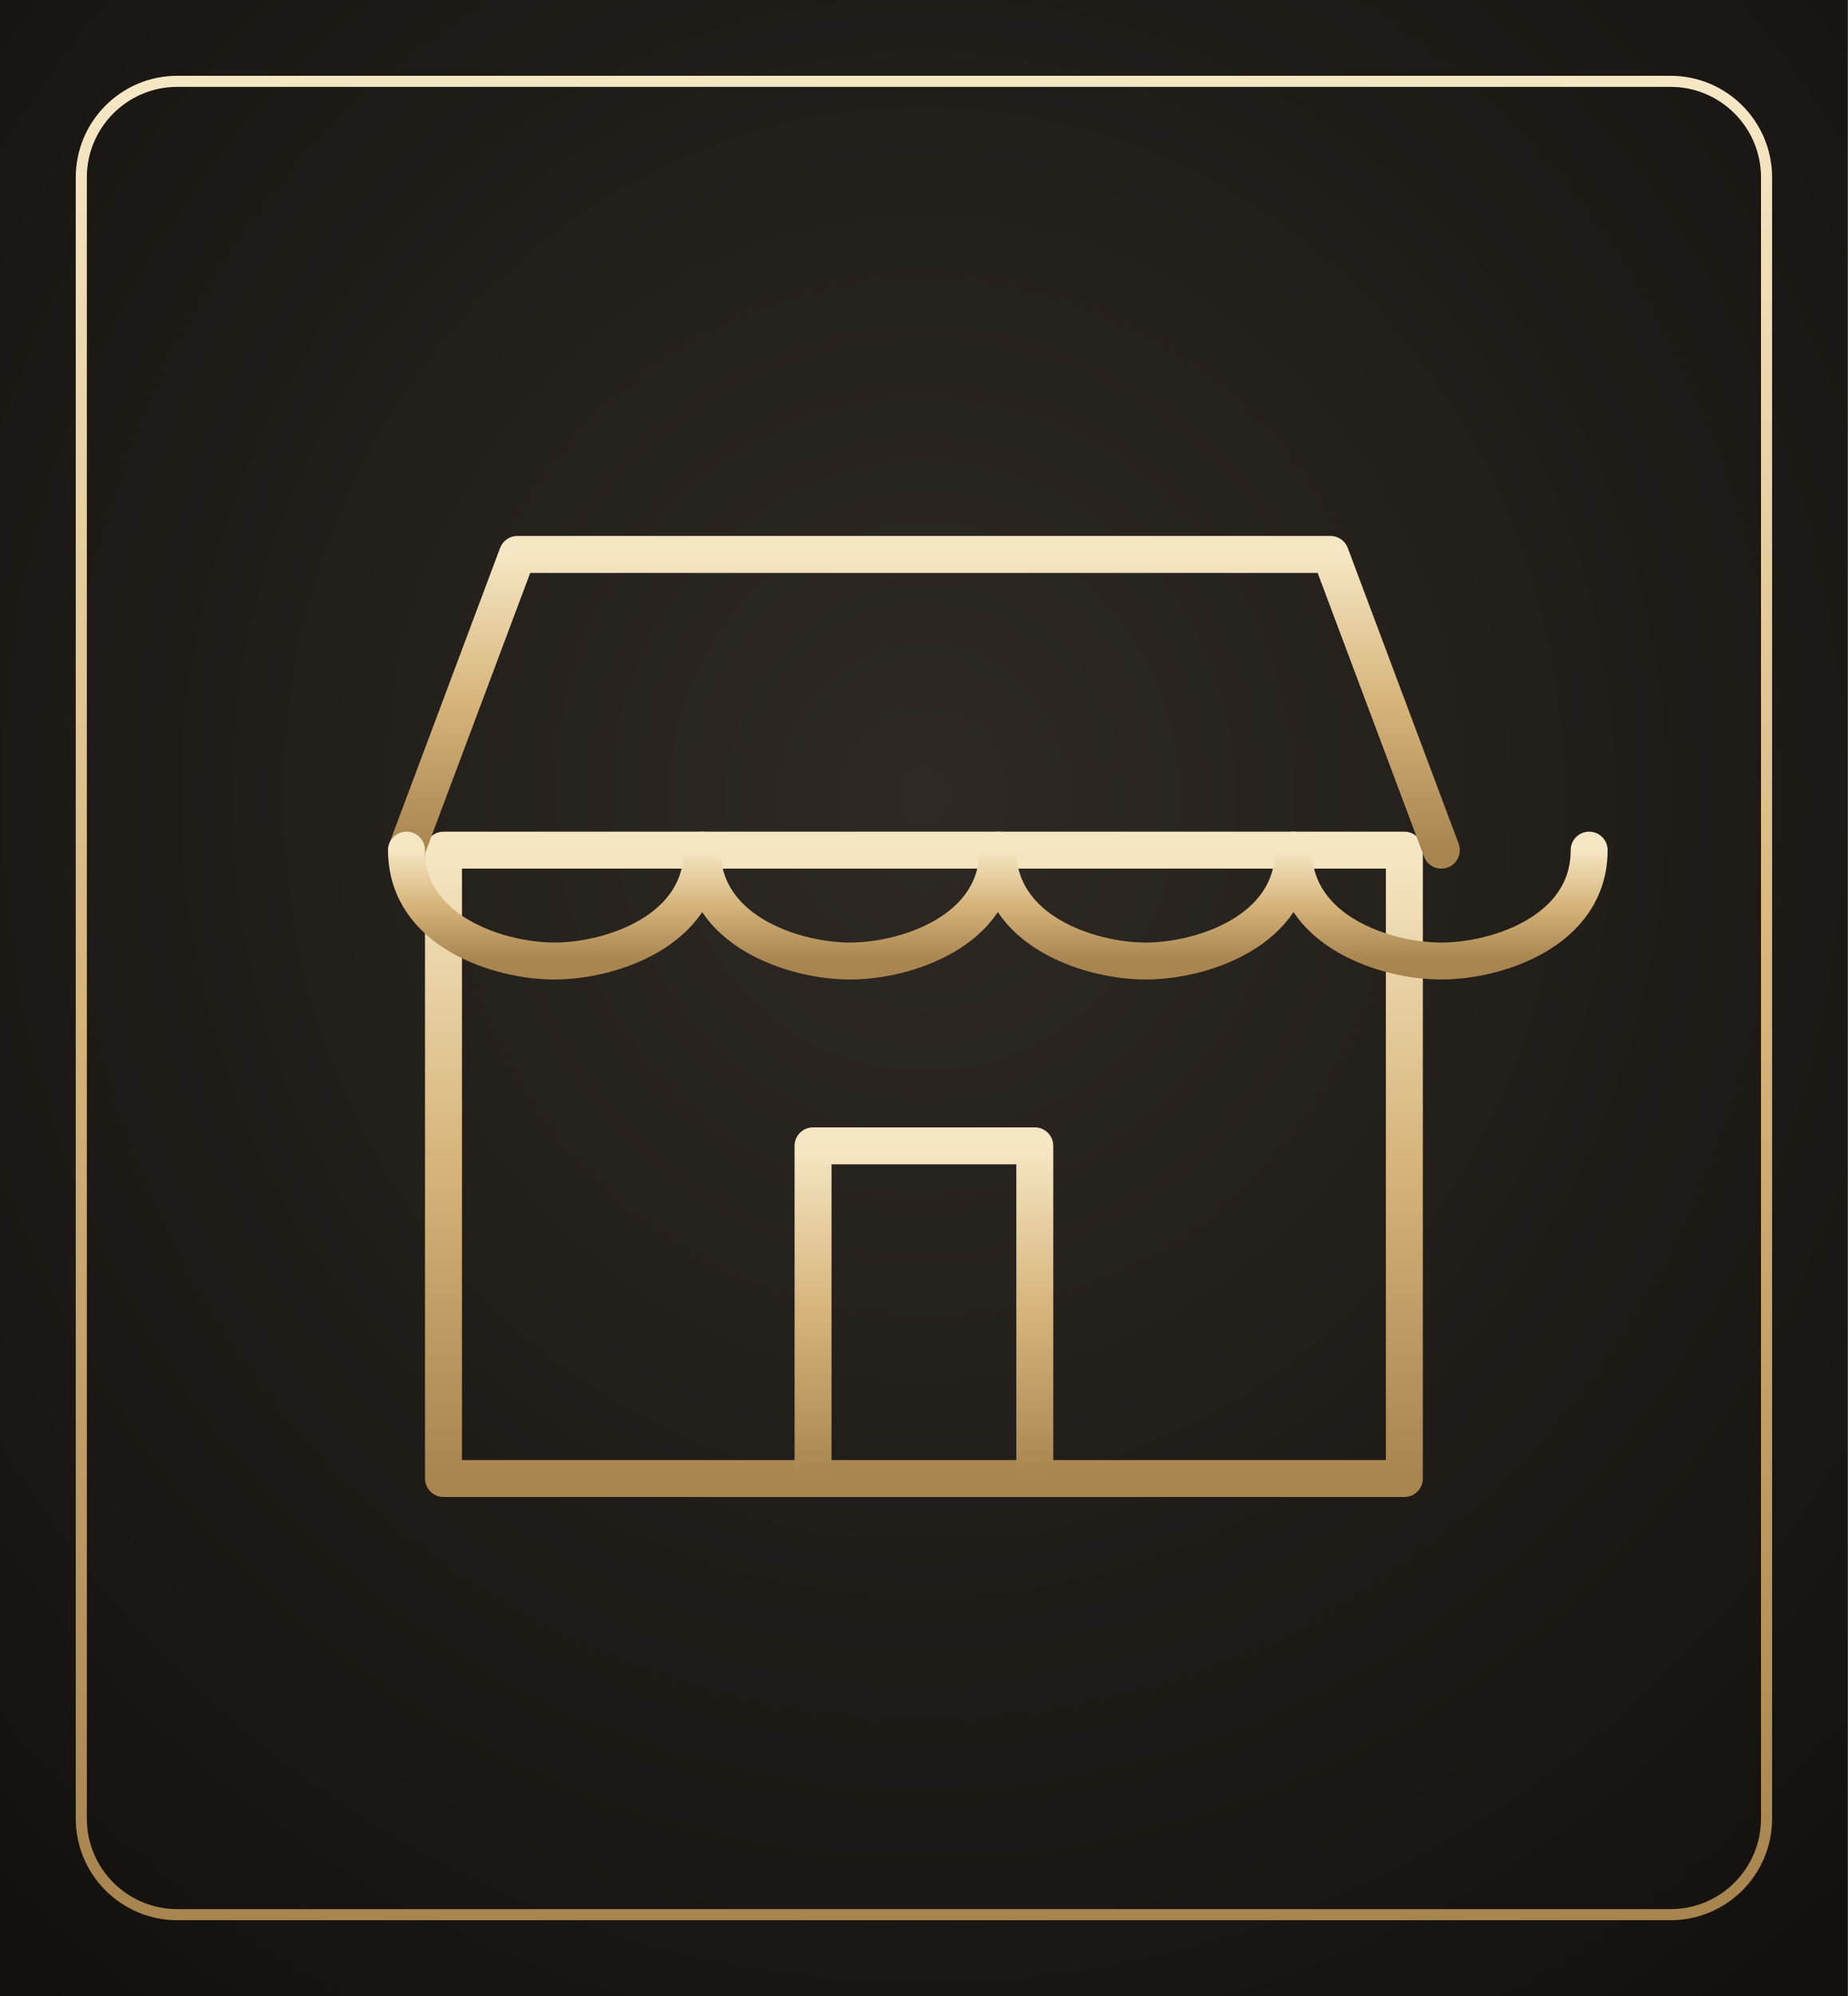
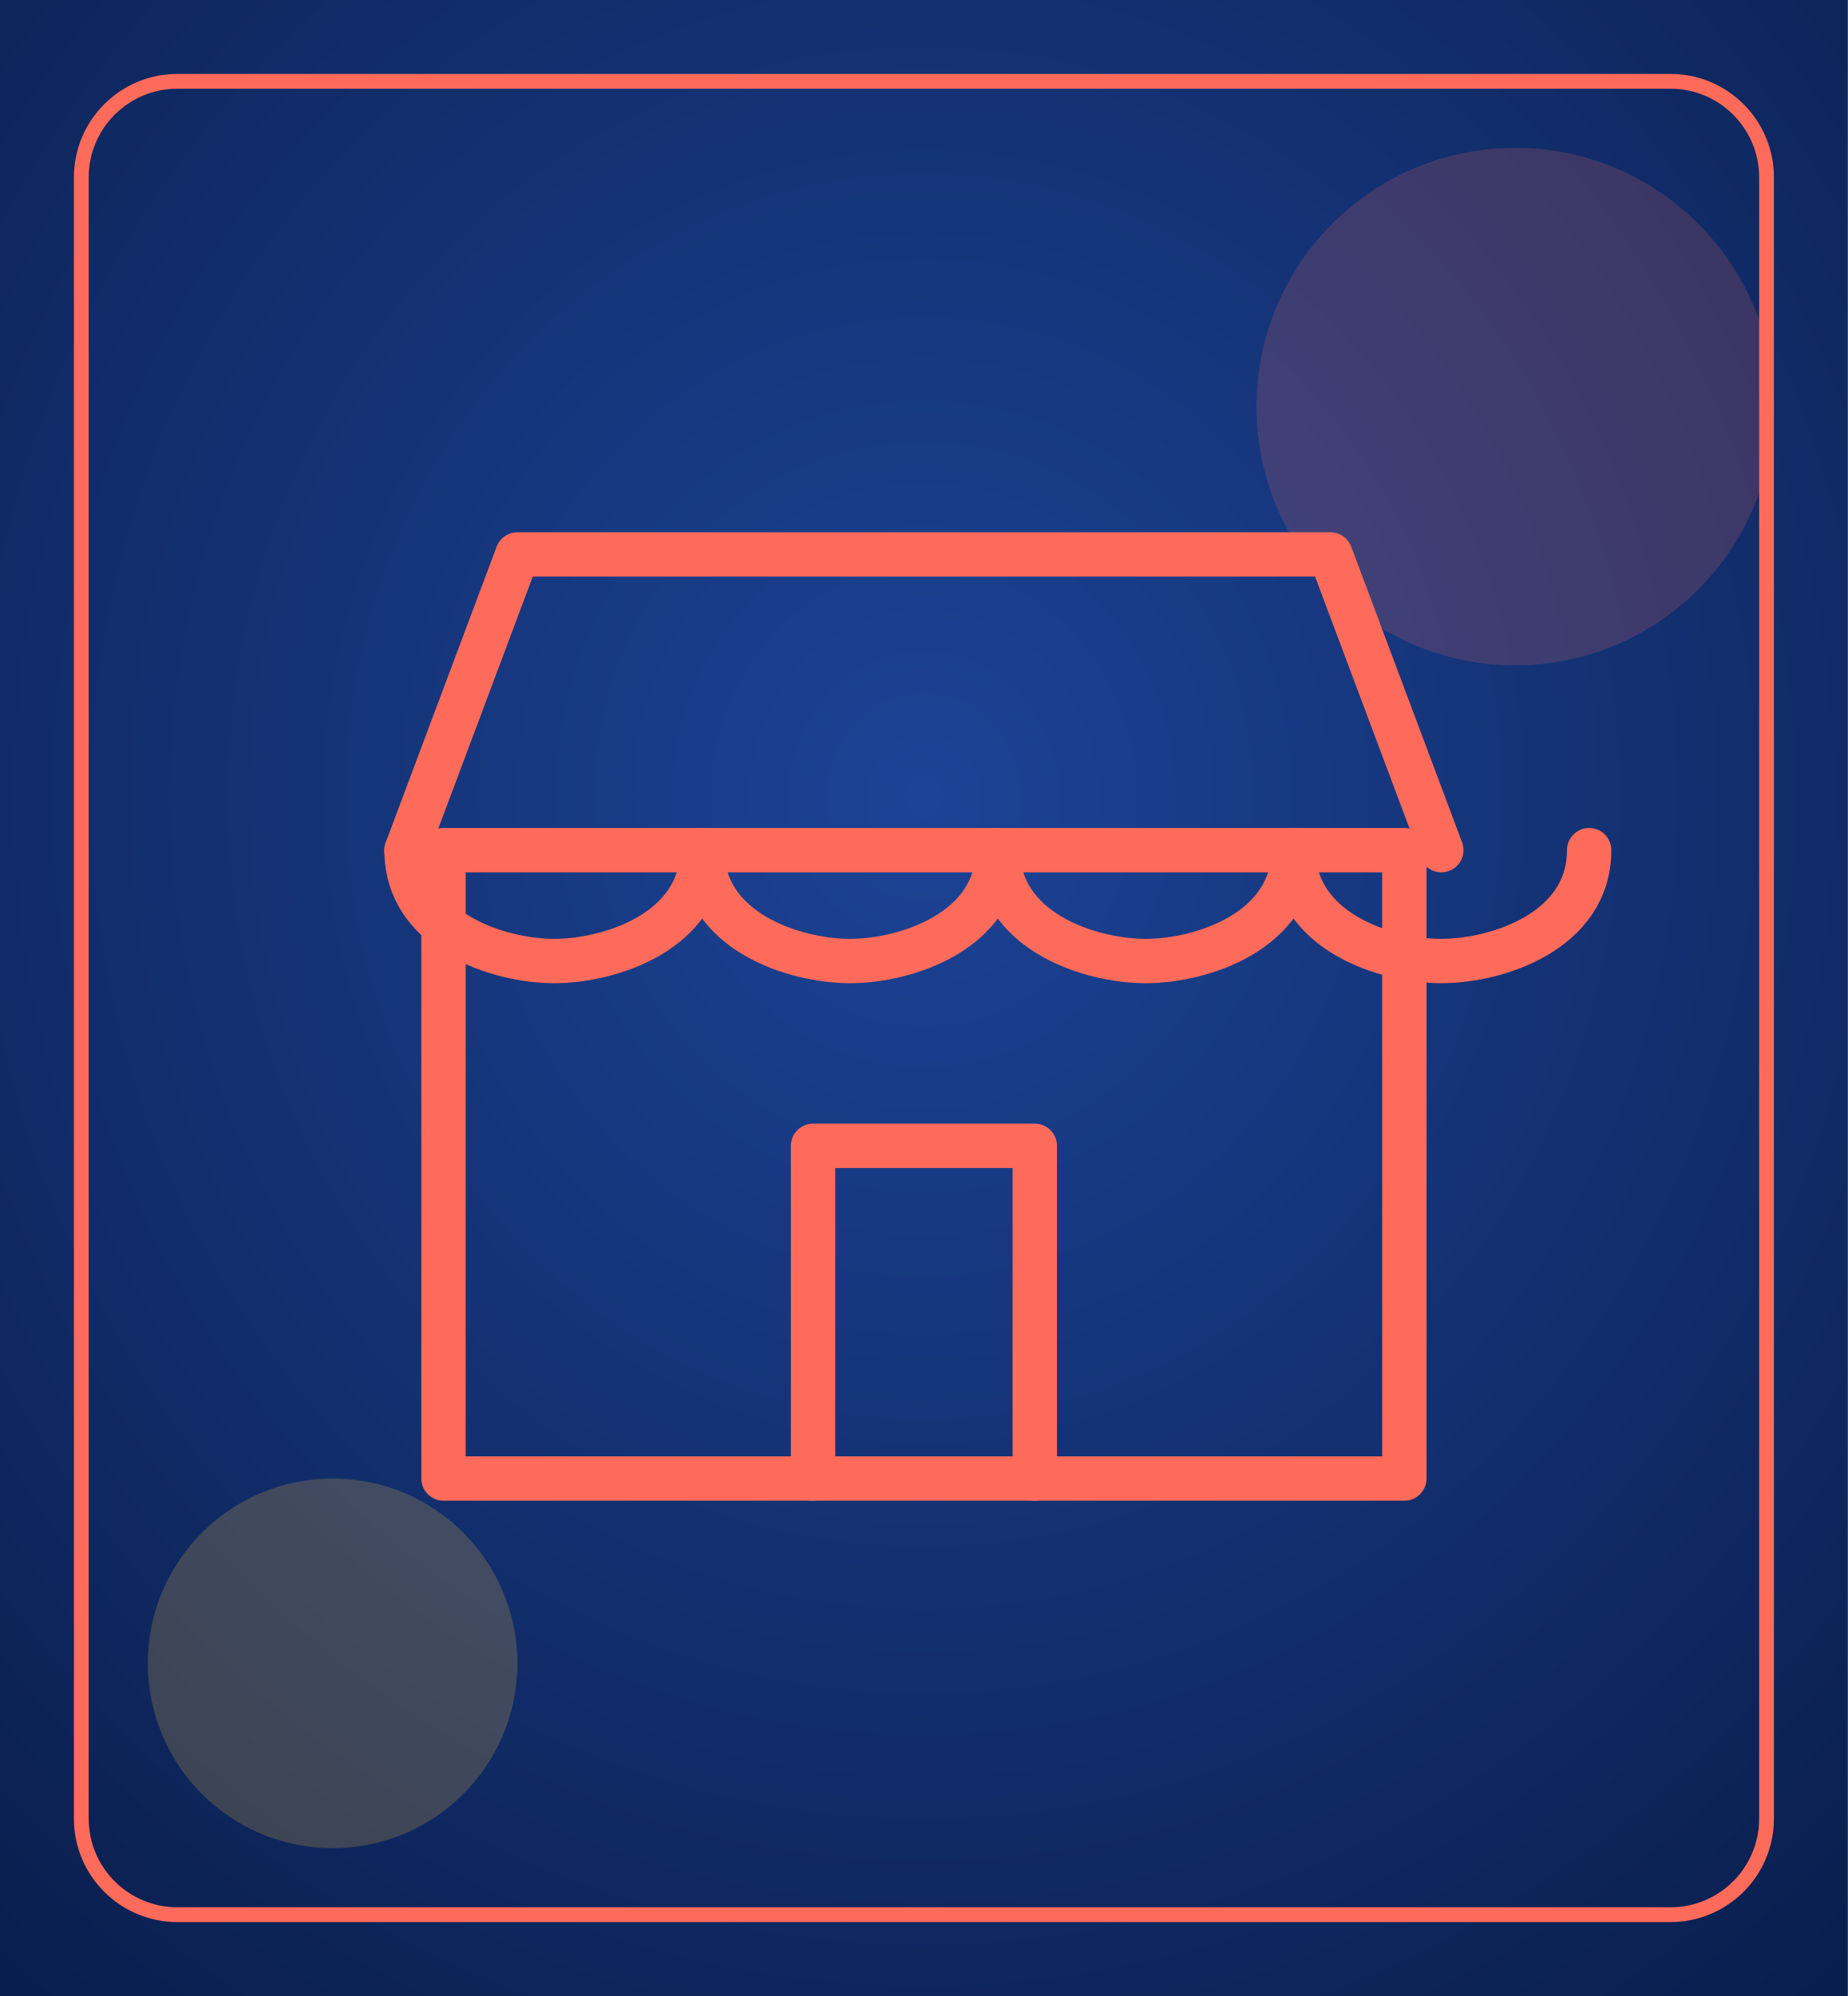
<svg xmlns="http://www.w3.org/2000/svg" viewBox="0 0 500 540">
  <defs>
-     <linearGradient id="gold" x1="0" y1="0" x2="0" y2="1">
-       <stop offset="0" stop-color="#f6e7c4" />
-       <stop offset=".5" stop-color="#d6b47a" />
-       <stop offset="1" stop-color="#a8844f" />
-     </linearGradient>
    <radialGradient id="bg" cx=".5" cy=".4" r=".85">
-       <stop offset="0" stop-color="#2e2924" />
-       <stop offset="1" stop-color="#0f0d0b" />
+       <stop offset="0" stop-color="#1c4396" />
+       <stop offset="1" stop-color="#081a45" />
    </radialGradient>
  </defs>
  <rect width="500" height="540" fill="url(#bg)" />
-   <rect x="22" y="22" width="456" height="496" rx="26" fill="none" stroke="url(#gold)" stroke-width="3" />
-   <g fill="none" stroke="url(#gold)" stroke-width="10" stroke-linecap="round" stroke-linejoin="round">
+   <circle cx="410" cy="110" r="70" fill="#ff6b5b" opacity=".18" />
+   <circle cx="90" cy="450" r="50" fill="#ffc53d" opacity=".2" />
+   <rect x="22" y="22" width="456" height="496" rx="26" fill="none" stroke="#ff6b5b" stroke-width="4" />
+   <g fill="none" stroke="#ff6b5b" stroke-width="12" stroke-linecap="round" stroke-linejoin="round">
    <path d="M120 230h260v170H120z" />
    <path d="M110 230l30-80h220l30 80" />
    <path d="M110 230c0 22 25 30 40 30s40-8 40-30c0 22 25 30 40 30s40-8 40-30c0 22 25 30 40 30s40-8 40-30c0 22 25 30 40 30s40-8 40-30" />
    <path d="M220 400v-90h60v90" />
  </g>
</svg>
